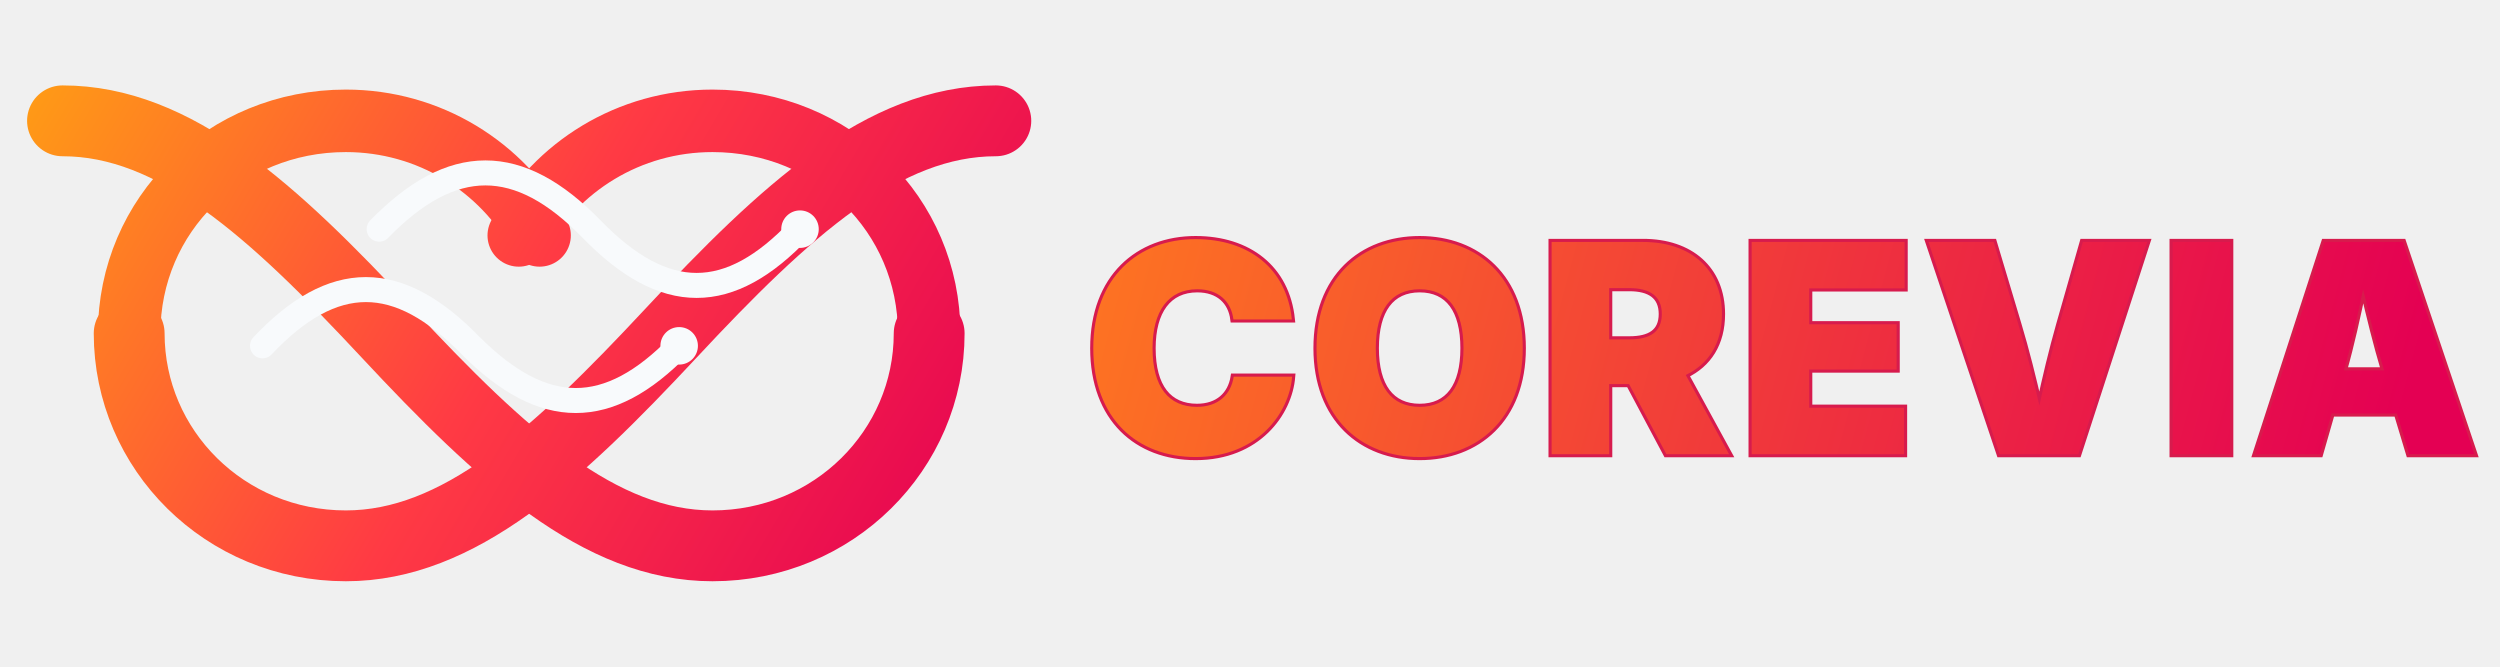
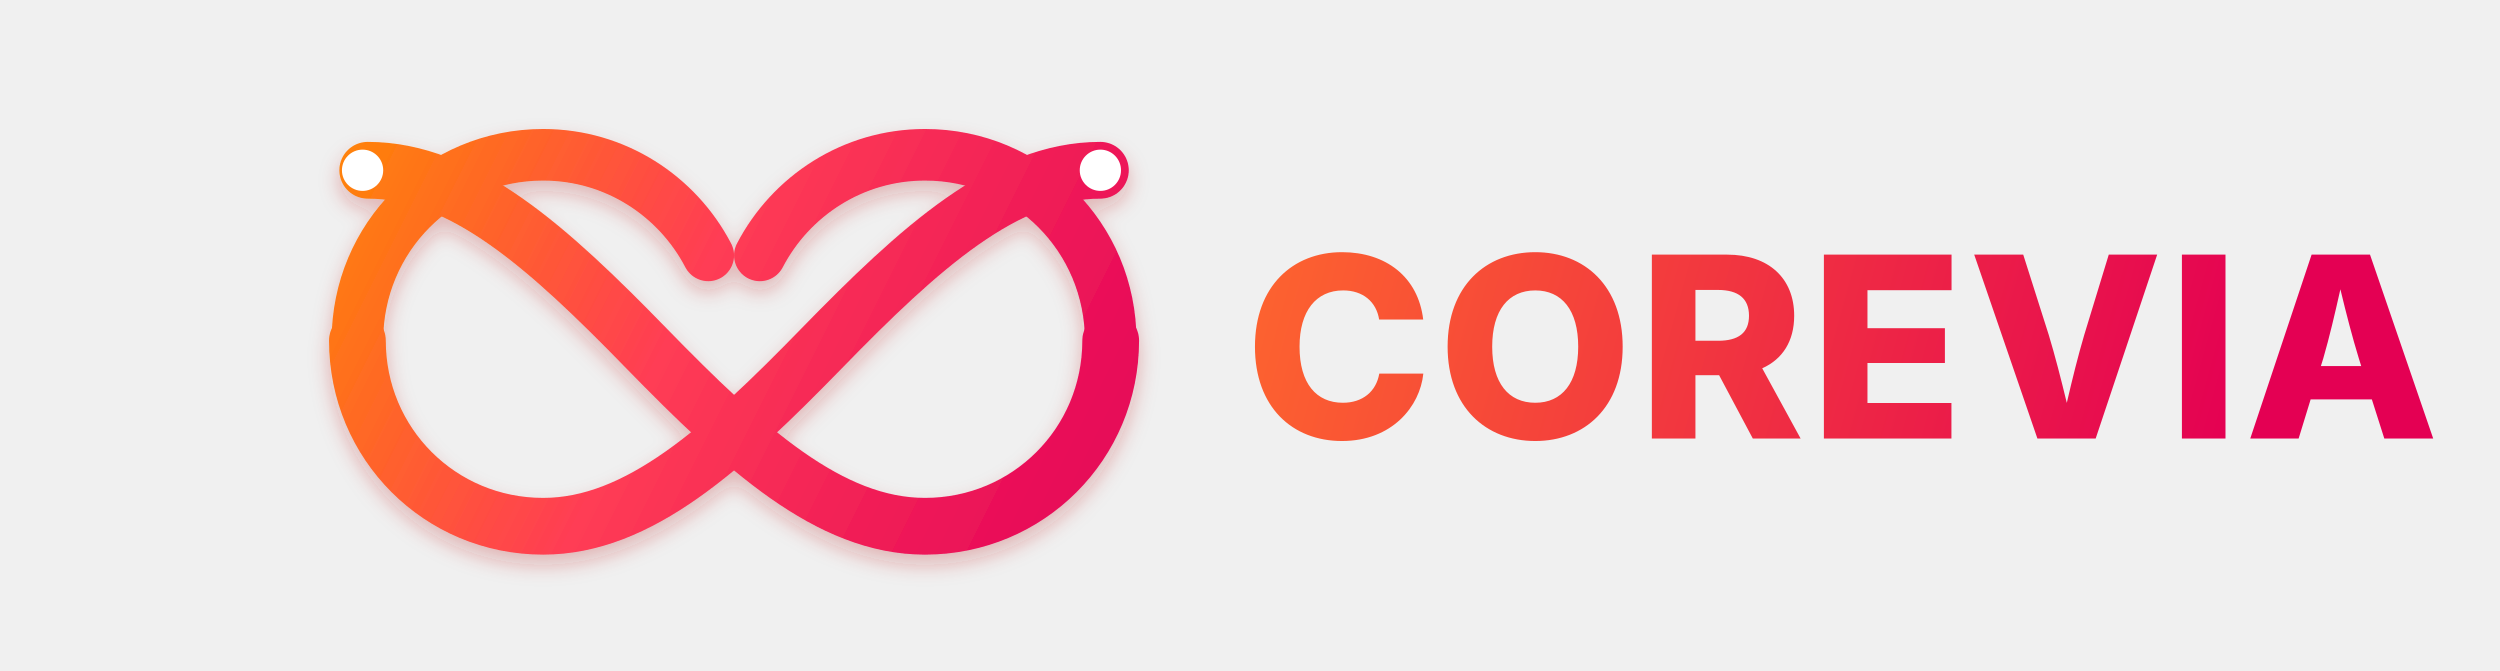
- <svg xmlns="http://www.w3.org/2000/svg" width="1200" height="320" viewBox="0 0 1200 320" fill="none" role="img" aria-labelledby="title desc" preserveAspectRatio="xMidYMid meet">
+ <svg xmlns="http://www.w3.org/2000/svg" width="820" height="220" viewBox="-20 -20 860 260" fill="none" role="img" aria-labelledby="title desc" preserveAspectRatio="xMidYMid meet">
  <defs>
-     <linearGradient id="coreviaGradient" x1="30" y1="20" x2="470" y2="280" gradientUnits="userSpaceOnUse">
-       <stop stop-color="#FF9A16" />
-       <stop offset="0.5" stop-color="#FF3A44" />
+     <linearGradient id="coreviaGradient" x1="50" y1="20" x2="370" y2="180" gradientUnits="userSpaceOnUse">
+       <stop stop-color="#FF8A00" />
+       <stop offset="0.45" stop-color="#FF3D54" />
+       <stop offset="1" stop-color="#E3005A" />
+     </linearGradient>
+     <linearGradient id="wordGradient" x1="390" y1="50" x2="790" y2="160" gradientUnits="userSpaceOnUse">
+       <stop stop-color="#FF6B2C" />
      <stop offset="1" stop-color="#E40053" />
    </linearGradient>
-     <linearGradient id="wordGradient" x1="500" y1="80" x2="1140" y2="250" gradientUnits="userSpaceOnUse">
-       <stop stop-color="#FF7A1F" />
-       <stop offset="1" stop-color="#E40053" />
-     </linearGradient>
+     <filter id="softShadow" x="-40" y="-40" width="900" height="300" filterUnits="userSpaceOnUse" color-interpolation-filters="sRGB">
+       <feDropShadow dx="0" dy="4" stdDeviation="4" flood-color="#B91C1C" flood-opacity="0.28" />
+     </filter>
  </defs>
-   <g>
-     <path d="M62 160C62 103 108 58 166 58C206 58 241 80 259 113" stroke="url(#coreviaGradient)" stroke-width="30" stroke-linecap="round" />
-     <path d="M446 160C446 103 400 58 342 58C302 58 267 80 249 113" stroke="url(#coreviaGradient)" stroke-width="30" stroke-linecap="round" />
-     <path d="M62 160C62 216 108 262 166 262C220 262 267 219 322 160C377 101 424 58 478 58" stroke="url(#coreviaGradient)" stroke-width="34" stroke-linecap="round" />
-     <path d="M446 160C446 216 400 262 342 262C288 262 241 219 186 160C131 101 84 58 30 58" stroke="url(#coreviaGradient)" stroke-width="34" stroke-linecap="round" />
-     <path d="M126 166C160 130 191 130 226 166C261 201 292 201 326 166" stroke="#F8FAFC" stroke-width="12" stroke-linecap="round" />
-     <path d="M182 110C217 74 249 74 284 110C319 146 350 146 384 110" stroke="#F8FAFC" stroke-width="12" stroke-linecap="round" />
-     <circle cx="384" cy="110" r="9" fill="#F8FAFC" />
-     <circle cx="326" cy="166" r="9" fill="#F8FAFC" />
+   <g filter="url(#softShadow)">
+     <path d="M64 112C64 72 96 40 136 40C164 40 188 56 200 79" stroke="url(#coreviaGradient)" stroke-width="20" stroke-linecap="round" />
+     <path d="M356 112C356 72 324 40 284 40C256 40 232 56 220 79" stroke="url(#coreviaGradient)" stroke-width="20" stroke-linecap="round" />
+     <path d="M64 112C64 152 96 184 136 184C173 184 206 154 244 115C282 76 315 46 352 46" stroke="url(#coreviaGradient)" stroke-width="22" stroke-linecap="round" />
+     <path d="M356 112C356 152 324 184 284 184C247 184 214 154 176 115C138 76 105 46 68 46" stroke="url(#coreviaGradient)" stroke-width="22" stroke-linecap="round" />
+     <circle cx="66" cy="46" r="8" fill="#fff" />
+     <circle cx="352" cy="46" r="8" fill="#fff" />
  </g>
-   <text x="520" y="218" fill="url(#wordGradient)" font-family="Inter, Poppins, Arial, sans-serif" font-size="140" font-weight="900" letter-spacing="2.5" paint-order="stroke" stroke="#D71B4D" stroke-width="3">
+   <text x="408" y="150" fill="url(#wordGradient)" font-family="Inter, Poppins, Arial, sans-serif" font-size="98" font-weight="800" letter-spacing="1.8">
    COREVIA
  </text>
</svg>
